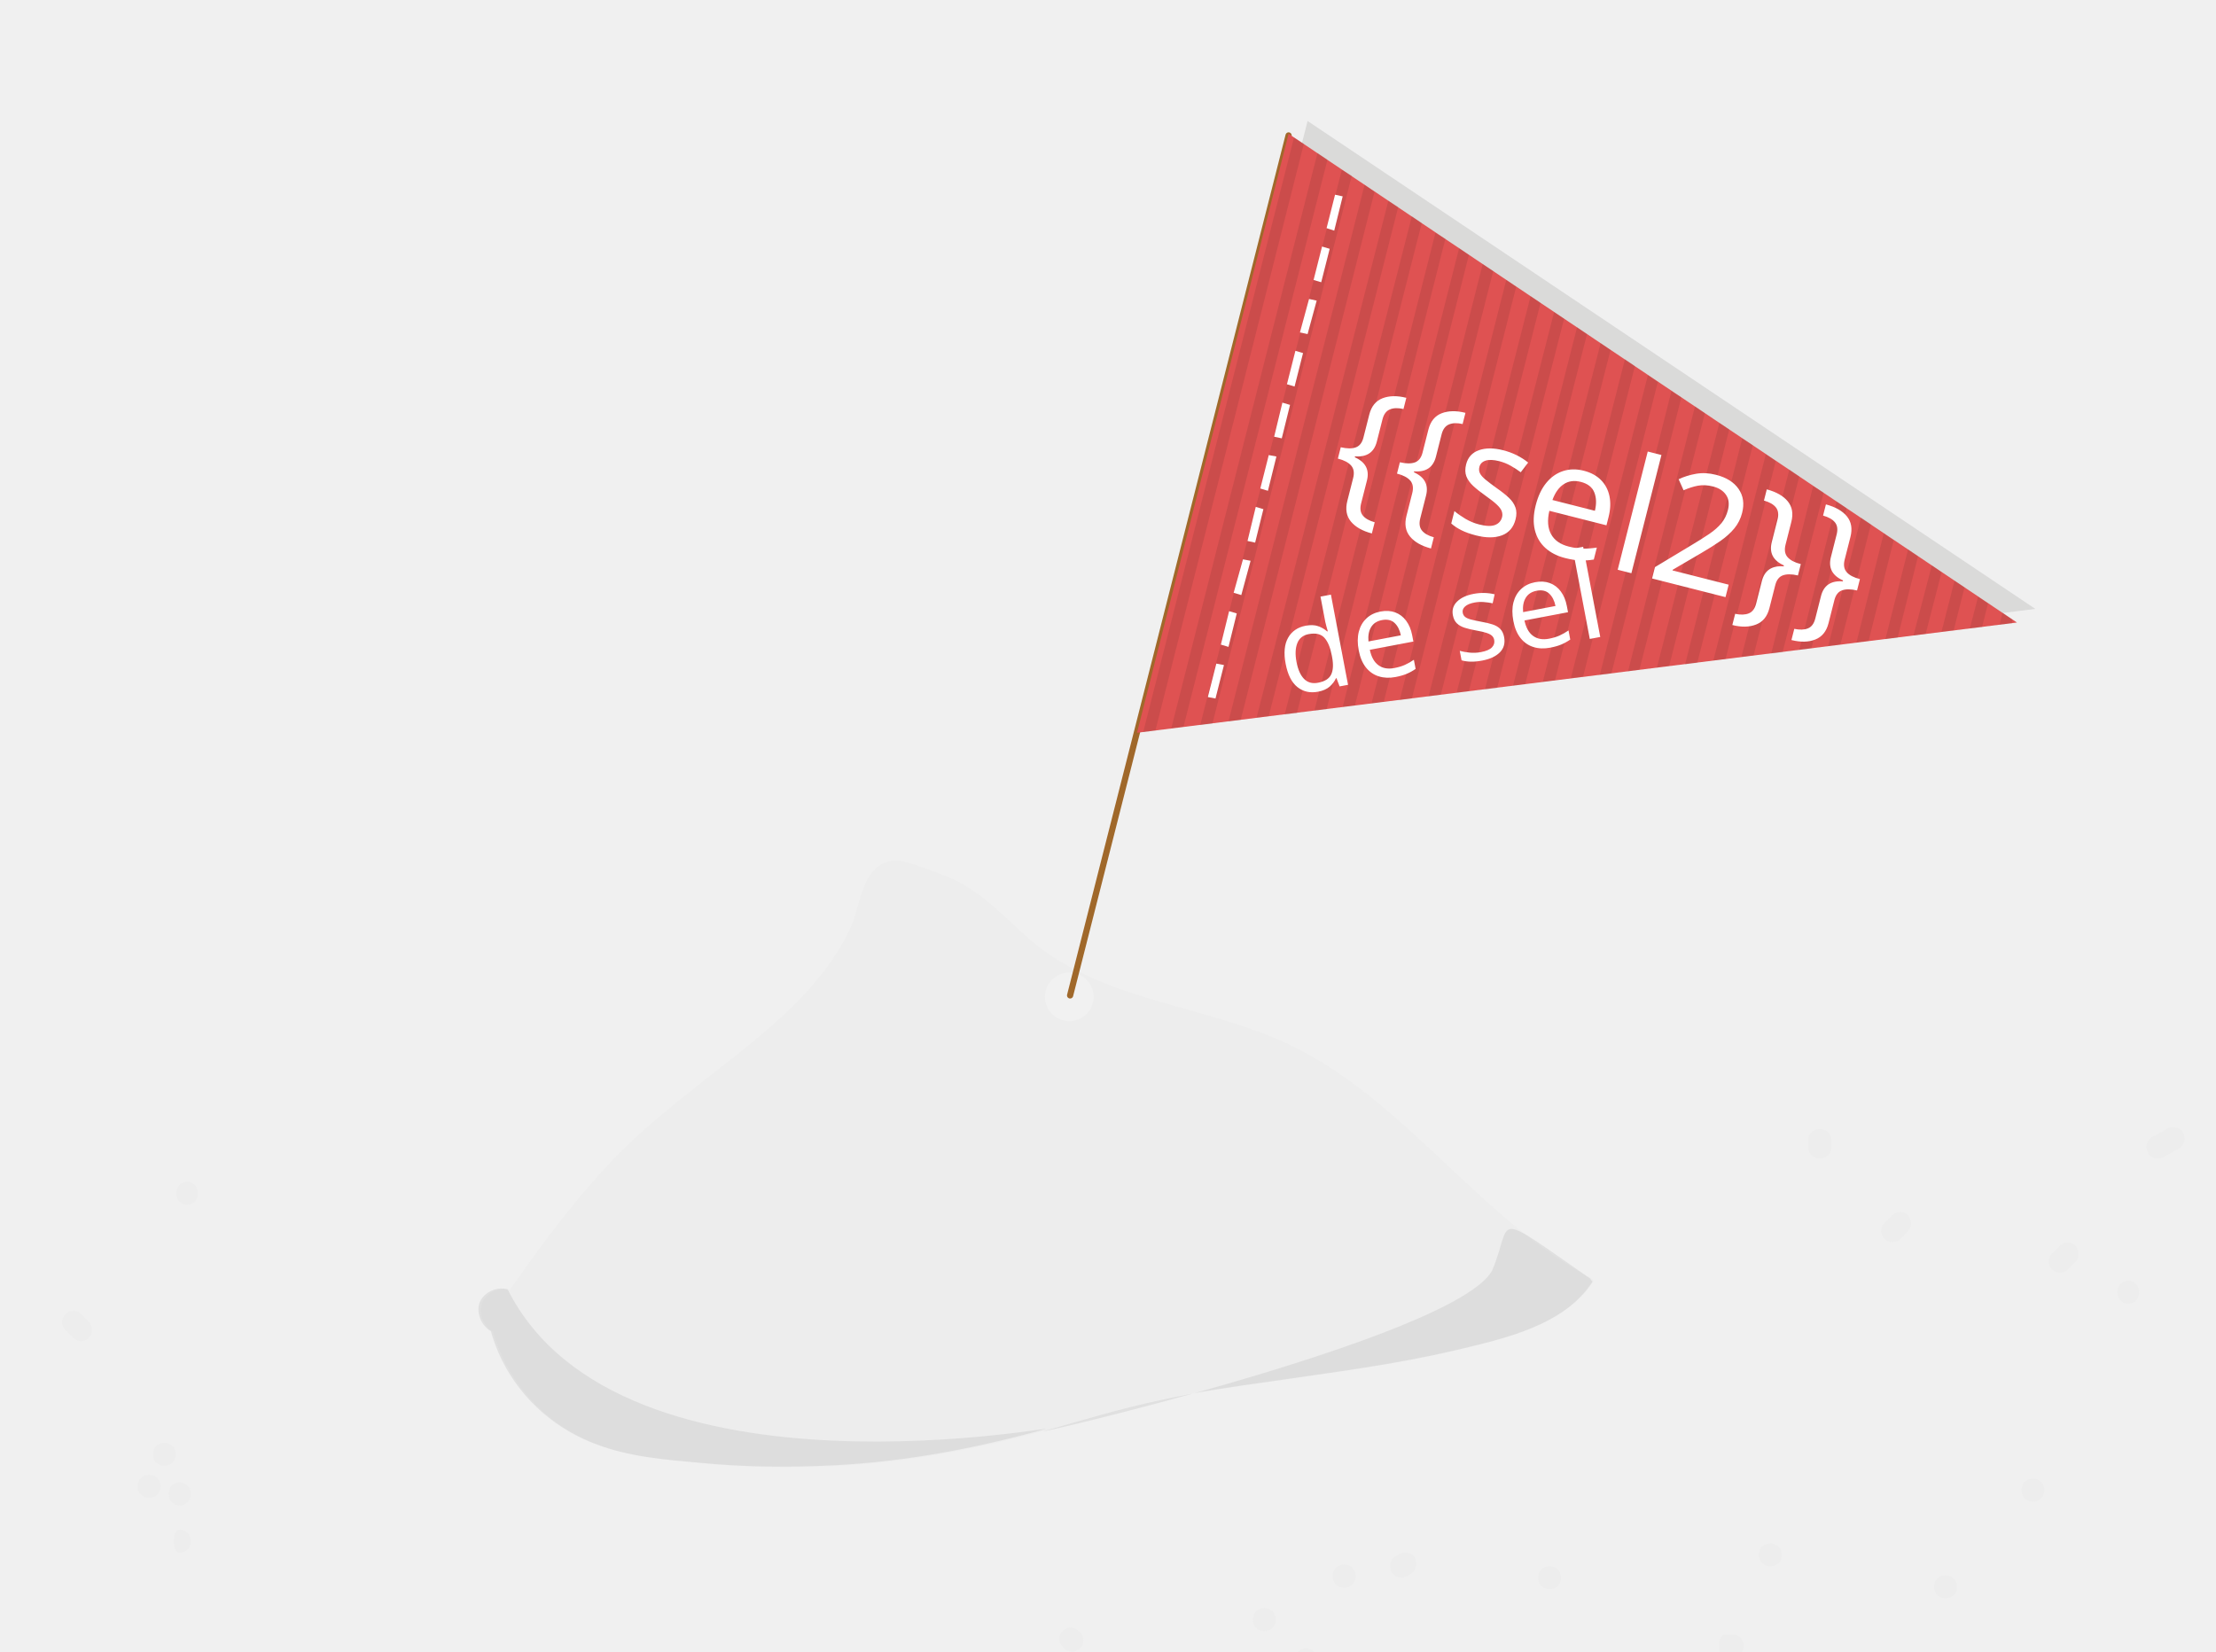
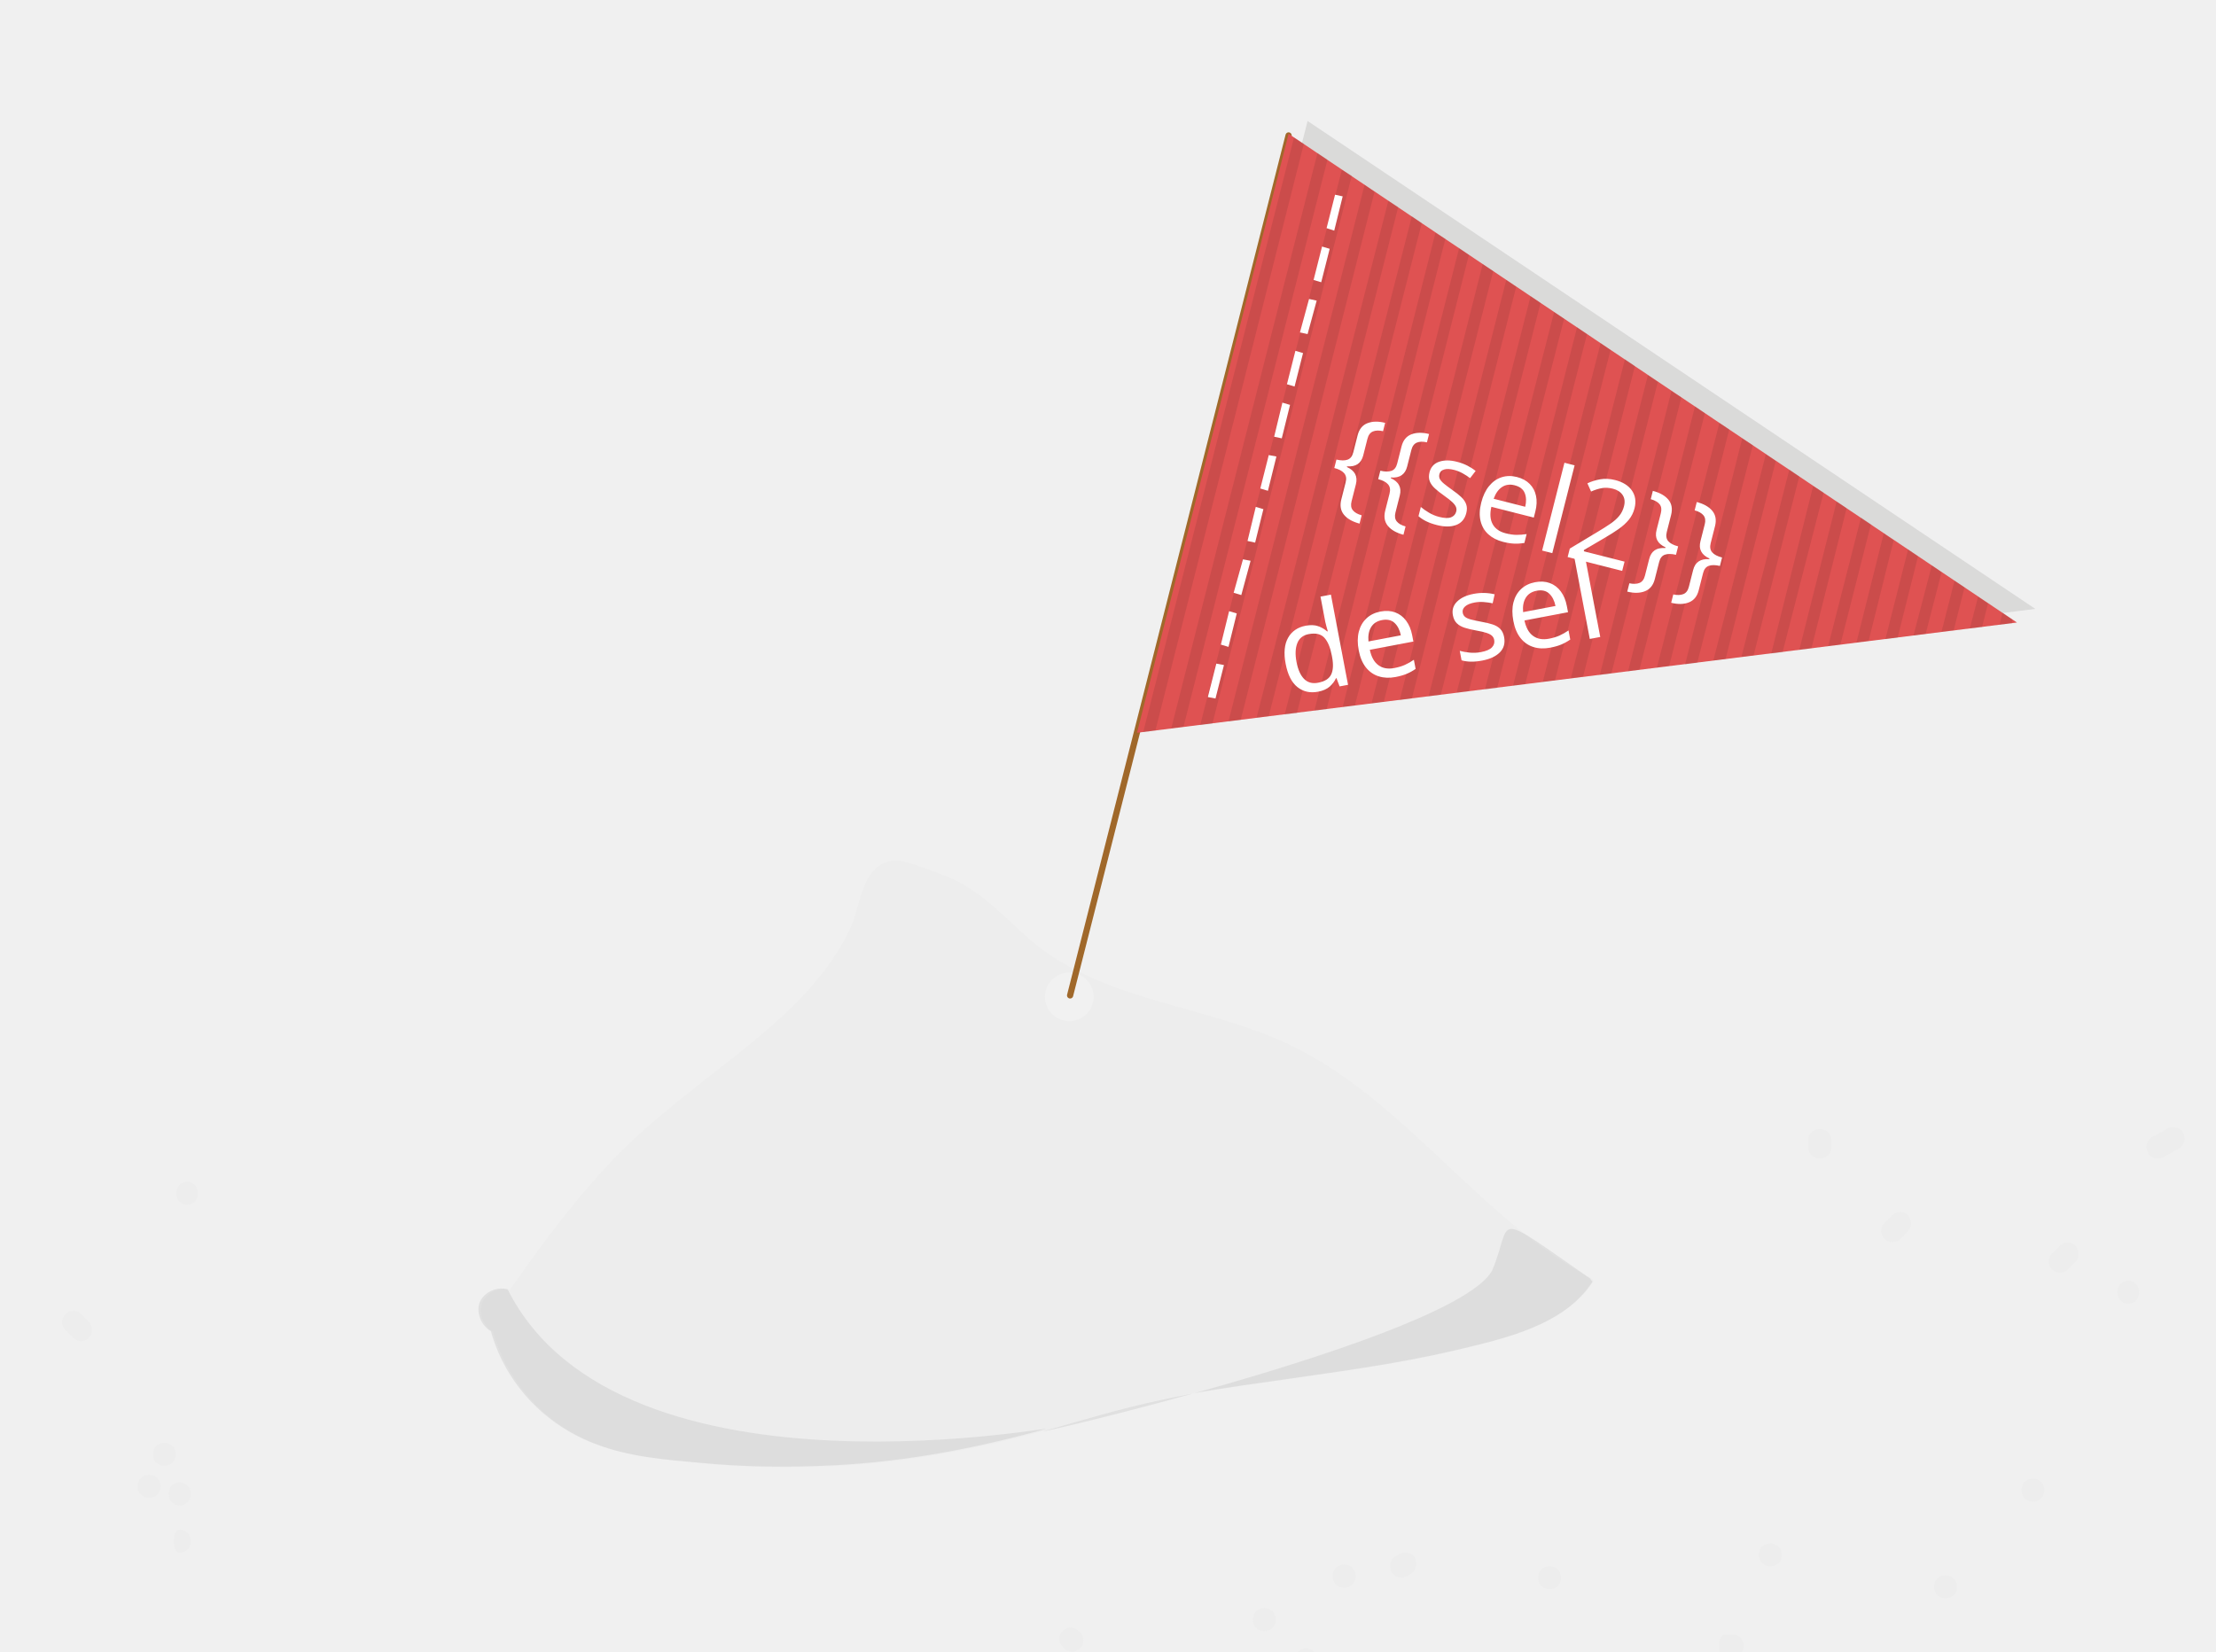
<svg xmlns="http://www.w3.org/2000/svg" xmlns:xlink="http://www.w3.org/1999/xlink" version="1.1" id="Calque_1" x="0px" y="0px" viewBox="103.4 0 1073.1 800" enable-background="new 103.4 0 1073.1 800" xml:space="preserve">
  <pattern x="0" y="800" width="41.1" height="27.5" patternUnits="userSpaceOnUse" id="SVGID_1_" viewBox="0 -27.7 41.1 27.5" overflow="visible">
    <g>
      <polygon fill="none" points="0,-0.1 41.1,-0.1 41.1,-27.7 0,-27.7   " />
      <g>
        <polygon fill="none" points="0,-27.7 41.1,-27.7 41.1,-0.1 0,-0.1    " />
        <path fill="#1B8EC1" d="M11.3-14.5c0,0.6,0.2,1.6,0.8,1.6c1.2,0.2,1.2,2.1,0,1.9c-1.4-0.2-2.3-1-2.7-2.1c0-0.2-0.6-0.2-0.6-0.4     c-0.6,0-1.6-0.4-1.6-1v-0.4c0-0.8,1.4-1.2,1.9-0.8c0.2-1,1-1.6,1.4-2.3c0.4-0.6,1.7-0.6,1.9,0.2l0.6,2.3     C13-14.1,11.6-13.7,11.3-14.5z" />
        <path fill="#1B8EC1" d="M31.6-12.7c-0.4,0.4-1,1-1.4,1.4c-0.2,0.2-0.6,0.4-1,0.2h-0.2c0,0.2-0.2,0.2-0.2,0.4     c-0.4,1.2-2.1,0.8-1.9-0.6c0-0.2,0.2-0.4,0.4-0.8c-0.6-0.8,0-1.9,1-1.6c0,0,0,0,0.2,0c0.6-0.4,1.4-0.8,2.3-0.8     C31.8-14.5,32.2-13.3,31.6-12.7z" />
        <path fill="#1B8EC1" d="M20.8-15.6C20.6-15.5,20.6-15.5,20.8-15.6c-0.4,0.6-1,0.8-1.4,0.4c-1,0-1.4-1.6-0.4-1.9     c0.2,0,0.4-0.2,0.4-0.2c0.8-1,1.4-2.1,2.3-2.9c0.8-0.8,1.7,0,1.6,1C23.1-17.6,22.1-16.2,20.8-15.6z" />
        <path fill="#1B8EC1" d="M23.3-9.8c-0.6,1.6-1.7,2.7-3.5,3.1c-0.6,0.2-1.7,0.2-2.1-0.4c-0.6-0.6-1-1.7-0.8-2.5     c0.2-1.2,1.9-1.2,1.9,0l0,0c1.9-0.4,1.9-0.8,2.9-1.4C22.5-11.2,23.5-10.8,23.3-9.8z" />
        <path fill="#1B8EC1" d="M10.9-3.2c-0.4,0.2-0.6,0-1,0c0,0.2,0,0.2,0,0.4C9.7-1.7,7.8-1.7,8-2.8C8-3.6,8.4-4.2,8.5-5     c0-0.4,0.2-0.6,0.4-0.6c0.6-0.8,1.6-1.4,2.5-1.4c0.8-0.2,1.4,0.4,1.2,1.2C12.6-4.6,12-3.6,10.9-3.2z" />
        <path fill="#1B8EC1" d="M19.6-2.8C19-4.8,16.9-5,15.5-4c-0.8,0.6-1.4,1-1.7,1.9c-0.2,0.4,0,1,0.4,1.4c0.2,0.4,0.6,0.6,1,0.6     C16.5-0.3,20.2-0.5,19.6-2.8z" />
        <path fill="#1B8EC1" d="M27.2-4.6c-0.2-0.2-0.6-0.4-1-0.2c-1.4,0.4-3.3,1.4-2.9,3.1c0.4,1.4,2.1,2.3,3.1,1.2l0.2-0.2     c0.2,0,0.4,0,0.6-0.4C28.1-2.3,28.1-3.6,27.2-4.6z" />
        <path fill="#1B8EC1" d="M40.9-12.7c-1.4,1.7-2.7,3.5-4.3,5c-0.8,1-2.1-0.4-1.4-1.4c1.4-1.7,2.7-3.5,4.3-5     C40.4-15.1,41.7-13.7,40.9-12.7z" />
        <path fill="#1B8EC1" d="M35.7-19.1c-1,0.6-1.9,0.8-2.9,0.8c0,0.6-0.4,1.2-1.2,1c-0.8-0.2-1.6-0.8-1.9-1.6c-0.2-0.2-0.2-0.8,0-1     c1.4-2.1,4.5-2.5,6.4-0.8C36.5-20.1,36.3-19.3,35.7-19.1z" />
        <path fill="#1B8EC1" d="M21.2-25.9c-1.7,0.8-3.5,1.2-5.2,1.2l0,0l0,0c-0.2,0-0.4,0-0.4,0c-0.8,0-1.4-0.8-1-1.4     c0.8-1.2,2.1-1.7,3.5-1.4c0.4,0,0.6,0.2,0.6,0.6c0.6-0.2,1-0.4,1.6-0.6C21.3-28.1,22.3-26.3,21.2-25.9z" />
        <path fill="#1B8EC1" d="M5.1-13.5l-0.2,0.2c-0.2,1.2-1,2.1-2.1,2.7l0,0c0.4,1-1.2,1.9-1.7,0.8c-0.6-1.6-1.4-3.3-0.8-5.2     c0.4-1.6,1.9-2.5,3.5-2.3c1.4,0.2,1.6,2.1,1.6,3.3C5.2-13.9,5.2-13.7,5.1-13.5z" />
      </g>
    </g>
  </pattern>
  <g>
    <g>
      <path fill="#EDEDED" d="M874.1,619.2c-53.8-28.8-88.1-83.3-142.3-111.3c-27.3-14-57.9-18.8-86.6-29.1    c-15.1-5.5-29.9-12.5-42.4-23.2c-12.5-10.7-22.5-22.5-38-29.9c-6.6-2.9-13.3-5.2-19.9-7.4c-4.8-1.5-9.2-2.6-14,0    c-9.6,4.4-11.4,20.3-14.7,28.8c-10.3,24.3-30.6,43.1-50.5,59.3c-21,17-43.1,32.8-62.3,52c-19.9,20.3-36.9,43.1-53.1,66.3    c-4.4-1.1-9.2,0.4-12.2,4.1c-4.1,5.2-1.1,13.3,4.1,16.2c7,25.1,25.8,45.3,50.5,54.6c16.2,6.3,34.3,7.7,51.2,9.2    c18.8,1.8,37.6,2.2,56.4,1.5c37.2-1.1,73.7-7.7,109.8-17.7c18.4-5.2,36.5-10.7,55.3-14.7c18.1-4.1,36.1-6.6,54.6-9.2    c29.9-4.4,59.7-8.1,89.2-15.1c22.9-5.5,52.3-11.8,66-33.2C874.8,620.3,874.5,619.2,874.1,619.2z" />
      <pattern id="SVGID_2_" xlink:href="#SVGID_1_" patternTransform="matrix(2.3661 0 0 -2.3661 -573.395 -17201.172)">
		</pattern>
      <path opacity="9.000000e-02" fill="url(#SVGID_2_)" enable-background="new    " d="M875.6,619.2    c-53.8-28.8-88.1-83.3-142.3-111.3c-27.3-14-57.9-18.8-86.6-29.1c-15.1-5.5-29.9-12.5-42.4-23.2c-12.5-10.7-22.5-22.5-38-29.9    c-6.6-2.9-13.3-5.2-19.9-7.4c-4.8-1.5-9.2-2.6-14,0c-9.6,4.4-11.4,20.3-14.7,28.8c-10.3,24.3-30.6,43.1-50.5,59.3    c-21,17-43.1,32.8-62.3,52c-19.9,20.3-36.9,43.1-53.1,66.3c-4.4-1.1-9.2,0.4-12.2,4.1c-4.1,5.2-1.1,13.3,4.1,16.2    c7,25.1,25.8,45.3,50.5,54.6c16.2,6.3,34.3,7.7,51.2,9.2c18.8,1.8,37.6,2.2,56.4,1.5c37.2-1.1,73.7-7.7,109.8-17.7    c18.4-5.2,36.5-10.7,55.3-14.7c18.1-4.1,36.1-6.6,54.6-9.2c29.9-4.4,59.7-8.1,89.2-15.1c22.9-5.5,52.3-11.8,66-33.2    C876.3,620.3,876.3,619.2,875.6,619.2z" />
      <path opacity="7.000000e-02" enable-background="new    " d="M349.2,624.4c-4.4-1.1-9.2,0.4-12.2,4.1c-4.1,5.2-1.1,13.3,4.1,16.2    c7,25.1,25.8,45.3,50.5,54.6c16.2,6.3,34.3,7.7,51.2,9.2c18.8,1.8,37.6,2.2,56.4,1.5c37.2-1.1,73.7-7.7,109.8-17.7    C627.5,687.8,404.1,733.9,349.2,624.4z" />
      <path opacity="7.000000e-02" enable-background="new    " d="M873.4,619.2c-49.4-34.3-36.9-28.4-47.5-3.7    c-18.8,32.8-233.3,82.2-216.4,77.4c18.4-5.2,36.5-10.7,55.3-14.7c18.1-4.1,36.1-6.6,54.6-9.2c29.9-4.4,59.7-8.1,89.2-15.1    c22.9-5.5,52.3-11.8,66-33.2C874.1,620.3,873.7,619.6,873.4,619.2z" />
    </g>
    <path fill="#EDEDED" d="M547.1,838.5c-2.2-2.2-5.5-2.2-7.7,0l-0.7,0.7c-2.2,2.2-2.2,5.5,0,7.7c2.2,2.2,5.5,2.2,7.7,0   c0.4-0.4,0.7-0.7,0.7-0.7C549.3,844.1,549.3,840.8,547.1,838.5z" />
    <path fill="#EDEDED" d="M584.7,806.5L584.7,806.5c-7.4,0-7.4,11.1,0,11.1l0,0C591.7,817.5,591.7,806.5,584.7,806.5z" />
    <path fill="#EDEDED" d="M626.4,790.6l-0.7-0.7c-2.2-2.2-5.5-2.2-7.7,0c-2.2,2.2-2.2,5.5,0,7.7c0.4,0.4,0.7,0.7,0.7,0.7   c2.2,2.2,5.5,2.2,7.7,0C628.6,796.2,628.6,792.8,626.4,790.6z" />
    <path fill="#EDEDED" d="M710.1,784.4L710.1,784.4c0,7.4,11.1,7.4,11.1,0l0,0C721.1,777,710.1,777,710.1,784.4z" />
    <path fill="#EDEDED" d="M754.3,757.8c-7.4,0-7.4,11.1,0,11.1S761.7,757.8,754.3,757.8z" />
    <path fill="#EDEDED" d="M788.6,754.5c-1.5-2.6-4.8-3.3-7.7-1.8c-0.7,0.4-1.1,0.7-1.8,1.1c-2.6,1.5-3.3,5.2-1.8,7.7   c1.5,2.6,4.8,3.3,7.7,1.8c0.7-0.4,1.1-0.7,1.8-1.1C788.9,760.8,790,757.1,788.6,754.5z" />
    <path fill="#EDEDED" d="M735.9,798.4c-7,0-7,11.1,0,11.1C742.9,809.4,742.9,798.4,735.9,798.4z" />
    <path fill="#EDEDED" d="M853.8,758.6c-7.4,0-7.4,11.1,0,11.1S861.2,758.6,853.8,758.6z" />
    <path fill="#EDEDED" d="M183,698.8c-7.4,0-7.4,11.1,0,11.1S190.3,698.8,183,698.8z" />
    <path fill="#EDEDED" d="M190.3,718L190.3,718c-7,0-7,11.1,0,11.1l0,0C197.7,729.1,197.7,718,190.3,718z" />
    <path fill="#EDEDED" d="M175.6,714.3L175.6,714.3c-7.4,0-7.4,11.1,0,11.1l0,0C183,725.4,183,714.3,175.6,714.3z" />
    <path fill="#EDEDED" d="M190.3,740.9c-3.7,0-3.7,11.1,0,11.1C197.7,751.9,197.7,740.9,190.3,740.9z" />
    <path fill="#EDEDED" d="M407.8,887.6L407.8,887.6c-7.4,0-7.4,11.1,0,11.1l0,0C415.2,898.6,415.2,887.6,407.8,887.6z" />
    <path fill="#EDEDED" d="M241.9,903.4c-7,0-7,11.1,0,11.1S248.9,903.4,241.9,903.4z" />
    <path fill="#EDEDED" d="M359.9,852.2c-1.5-2.6-4.8-3.3-7.7-1.8c-0.4,0.4-0.7,0.4-1.1,0.7c-2.6,1.5-3.3,5.2-1.8,7.7   c1.5,2.6,4.8,3.3,7.7,1.8c0.4-0.4,0.7-0.4,1.1-0.7C360.6,858.4,361.4,854.8,359.9,852.2z" />
    <path fill="#EDEDED" d="M496.3,807.6c-7.4,0-7.4,11.1,0,11.1C503.6,818.6,503.6,807.6,496.3,807.6z" />
    <path fill="#EDEDED" d="M942.3,791.7h-3.7c-3.7,0-3.7,11.1,0,11.1h3.7C949.7,802.8,949.7,791.7,942.3,791.7z" />
    <path fill="#EDEDED" d="M960.7,747.5L960.7,747.5c-7.4,0-7.4,11.1,0,11.1l0,0C968.1,758.6,968.1,747.5,960.7,747.5z" />
    <path fill="#EDEDED" d="M1058.8,859.2c-0.7-2.9-3.7-4.4-6.6-3.7c-2.9,0.7-5.2,2.9-5.9,5.9s0.7,5.9,3.7,6.6c2.2,0.7,5.2-0.4,6.3-2.6   C1058.4,864,1059.5,861.4,1058.8,859.2z" />
    <path fill="#EDEDED" d="M1045.5,763c-7.4,0-7.4,11.1,0,11.1C1052.9,774,1052.9,763,1045.5,763z" />
    <path fill="#EDEDED" d="M1082.3,721.7L1082.3,721.7c0,7.4,11.1,7.4,11.1,0l0,0C1093.4,714.3,1082.3,714.3,1082.3,721.7z" />
    <path fill="#EDEDED" d="M153.5,826.7c-7,0-7,11.1,0,11.1C160.5,837.8,160.5,826.7,153.5,826.7z" />
    <path fill="#EDEDED" d="M-1.3,800.9c-7,0-7,11.1,0,11.1S5.7,800.9-1.3,800.9z" />
    <path fill="#EDEDED" d="M-5,718h-7.4c-7,0-7,11.1,0,11.1H-5C2,729.1,2,718-5,718z" />
    <path fill="#EDEDED" d="M98.2,719.9c-7,0-7,11.1,0,11.1C105.2,730.9,105.2,719.9,98.2,719.9z" />
    <path fill="#EDEDED" d="M102.2,798.7l-3.7-3.7c-2.2-2.2-5.5-2.2-7.7,0c-2.2,2.2-2.2,5.5,0,7.7c1.1,1.1,2.6,2.6,3.7,3.7   c2.2,2.2,5.5,2.2,7.7,0C104.1,804.6,104.1,800.9,102.2,798.7z" />
    <path fill="#EDEDED" d="M42.9,714.3h-3.7c-7,0-7,11.1,0,11.1h3.7C49.9,725.4,49.9,714.3,42.9,714.3z" />
    <path fill="#EDEDED" d="M146.5,640.2l-3.7-3.7c-2.2-2.2-5.5-2.2-7.7,0c-2.2,2.2-2.2,5.5,0,7.7c1.1,1.1,2.6,2.6,3.7,3.7   c2.2,2.2,5.5,2.2,7.7,0C148.3,646.1,148.3,642.4,146.5,640.2z" />
    <path fill="#EDEDED" d="M1134,620.3c-7,0-7,11.1,0,11.1C1141,631.4,1141,620.3,1134,620.3z" />
    <path fill="#EDEDED" d="M979.1,552.1v3.7c0,7,11.1,7,11.1,0v-3.7C990.2,545.1,979.1,545.1,979.1,552.1z" />
    <path fill="#EDEDED" d="M1160.5,548.5c-1.5-2.6-4.8-3.3-7.7-1.8c-2.6,1.5-4.8,2.6-7.4,4.1c-2.6,1.5-3.3,5.2-1.8,7.7   c1.5,2.6,4.8,3.3,7.7,1.8c2.6-1.5,4.8-2.6,7.4-4.1S1162,551,1160.5,548.5z" />
    <path fill="#EDEDED" d="M1027.4,588.6c-2.2-2.2-5.5-2.2-7.7,0l-3.7,3.7c-2.2,2.2-2.2,5.5,0,7.7c2.2,2.2,5.5,2.2,7.7,0   c1.1-1.1,2.6-2.6,3.7-3.7C1029.3,594.5,1029.3,590.8,1027.4,588.6z" />
    <path fill="#EDEDED" d="M1108.5,603.4c-2.2-2.2-5.5-2.2-7.7,0l-3.7,3.7c-2.2,2.2-2.2,5.5,0,7.7c2.2,2.2,5.5,2.2,7.7,0   c1.1-1.1,2.6-2.6,3.7-3.7C1110.4,609.3,1110.4,605.6,1108.5,603.4z" />
    <path fill="#EDEDED" d="M50.3,624c-7,0-7,11.1,0,11.1S57.3,624,50.3,624z" />
    <path fill="#EDEDED" d="M-71.4,673.8h-3.7c-7,0-7,11.1,0,11.1h3.7C-64.4,684.8-64.4,673.8-71.4,673.8z" />
    <path fill="#EDEDED" d="M-200.4,683c-7,0-7,11.1,0,11.1S-193.4,683-200.4,683z" />
    <path fill="#EDEDED" d="M194,572.4c-7,0-7,11.1,0,11.1S201,572.4,194,572.4z" />
    <path fill="#EDEDED" d="M1233.5,613c-7,0-7,11.1,0,11.1C1240.5,624,1240.5,613,1233.5,613z" />
    <path fill="#EDEDED" d="M1336.7,684.8h-3.7c-7,0-7,11.1,0,11.1h3.7C1343.7,695.9,1343.7,684.8,1336.7,684.8z" />
    <path fill="#EDEDED" d="M1251.9,878.4c-7,0-7,11.1,0,11.1C1258.9,889.4,1258.9,878.4,1251.9,878.4z" />
    <path fill="#EDEDED" d="M798.5,911.5c-7,0-7,11.1,0,11.1C805.5,922.6,805.5,911.5,798.5,911.5z" />
    <path fill="#EDEDED" d="M606.9,920.7v3.7c0,7,11.1,7,11.1,0v-3.7C617.9,913.7,606.9,913.7,606.9,920.7z" />
  </g>
  <g>
    <circle opacity="0.2" fill="#FFFFFF" enable-background="new    " cx="621.2" cy="482.8" r="11.8" />
    <line fill="none" stroke="#A0682A" stroke-width="3" stroke-linecap="round" stroke-miterlimit="10" x1="727.4" y1="65.6" x2="621.6" y2="482.1" />
    <g>
      <polygon opacity="0.1" fill="#12100B" enable-background="new    " points="1089,294.9 662.9,348.7 736.6,58.6   " />
      <polygon fill="#DF5252" points="1080.1,301.5 654,354.9 727.4,64.8   " />
      <polygon opacity="0.1" fill="#12100B" enable-background="new    " points="980.6,314 974.7,314.8 992.8,242.9 997.6,246.2   " />
      <polygon opacity="0.1" fill="#12100B" enable-background="new    " points="966.6,315.9 961.1,316.6 981.4,235.5 986.5,238.5       " />
      <polygon opacity="0.1" fill="#12100B" enable-background="new    " points="952.6,317.3 946.7,318.1 969.9,227.4 974.7,230.7       " />
      <polygon opacity="0.1" fill="#12100B" enable-background="new    " points="939,319.2 933.1,319.9 958.5,220 963.3,223.3   " />
      <polygon opacity="0.1" fill="#12100B" enable-background="new    " points="925.3,321 919.4,321.8 947.1,212.3 952.2,215.6   " />
      <polygon opacity="0.1" fill="#12100B" enable-background="new    " points="911.7,322.5 905.8,323.2 936,204.9 940.8,207.9   " />
      <polygon opacity="0.1" fill="#12100B" enable-background="new    " points="897.3,324.3 891.8,325.1 924.2,196.8 929,200.1   " />
      <polygon opacity="0.1" fill="#12100B" enable-background="new    " points="883.7,326.2 878.1,326.9 912.8,189.4 917.6,192.4       " />
      <polygon opacity="0.1" fill="#12100B" enable-background="new    " points="1077.6,301.9 1071.7,302.6 1073.1,296.7 1077.9,300       " />
      <polygon opacity="0.1" fill="#12100B" enable-background="new    " points="1063.2,303.7 1057.3,304.4 1061.3,289 1066.1,292.3       " />
      <polygon opacity="0.1" fill="#12100B" enable-background="new    " points="1049.5,305.2 1043.6,305.9 1049.9,281.2 1054.7,284.5       " />
      <polygon opacity="0.1" fill="#12100B" enable-background="new    " points="1035.9,307 1030,307.8 1038.9,273.8 1043.6,277.2       " />
      <polygon opacity="0.1" fill="#12100B" enable-background="new    " points="1022.3,308.9 1016.4,309.6 1027.4,266.1 1032.2,269.4       " />
      <polygon opacity="0.1" fill="#12100B" enable-background="new    " points="1008.3,310.3 1002.4,311.1 1015.6,258.4 1020.4,261.7       " />
      <polygon opacity="0.1" fill="#12100B" enable-background="new    " points="994.6,312.2 988.7,312.9 1004.6,250.6 1009.4,253.9       " />
      <polygon opacity="0.1" fill="#12100B" enable-background="new    " points="759.5,341.7 753.6,342.4 810,120.1 814.7,123.5   " />
      <polygon opacity="0.1" fill="#12100B" enable-background="new    " points="745.8,343.5 739.9,344.2 798.5,112.8 803.3,115.7       " />
      <polygon opacity="0.1" fill="#12100B" enable-background="new    " points="731.4,345.4 725.5,346.1 787.1,104.7 791.9,108   " />
      <polygon opacity="0.1" fill="#12100B" enable-background="new    " points="717.8,346.8 711.9,347.6 775.7,97.3 780.5,100.2   " />
      <polygon opacity="0.1" fill="#12100B" enable-background="new    " points="704.2,348.7 698.3,349.4 764.2,89.5 769,92.9   " />
      <polygon opacity="0.1" fill="#12100B" enable-background="new    " points="690.5,350.5 684.6,351.2 753.2,82.2 758,85.1   " />
      <polygon opacity="0.1" fill="#12100B" enable-background="new    " points="676.5,352 670.6,352.7 741.4,74.1 746.2,77.4   " />
      <polygon opacity="0.1" fill="#12100B" enable-background="new    " points="662.9,353.8 657,354.6 730,66.7 734.8,69.6   " />
      <polygon opacity="0.1" fill="#12100B" enable-background="new    " points="870,327.7 864.1,328.4 901.4,181.7 906.2,185   " />
      <polygon opacity="0.1" fill="#12100B" enable-background="new    " points="856.4,329.5 850.5,330.2 890.3,173.9 895.1,177.3       " />
      <polygon opacity="0.1" fill="#12100B" enable-background="new    " points="842,331.3 836.1,332.1 878.5,166.2 883.3,169.5   " />
      <polygon opacity="0.1" fill="#12100B" enable-background="new    " points="828.4,333.2 822.5,333.9 867.1,158.5 871.9,161.8       " />
      <polygon opacity="0.1" fill="#12100B" enable-background="new    " points="814.7,334.7 808.8,335.4 856,151.1 860.8,154.4   " />
      <polygon opacity="0.1" fill="#12100B" enable-background="new    " points="801.1,336.5 795.2,337.2 844.6,143.4 849.4,146.7       " />
      <polygon opacity="0.1" fill="#12100B" enable-background="new    " points="787.1,338.3 781.2,339.1 832.8,135.6 837.6,138.9       " />
      <polygon opacity="0.1" fill="#12100B" enable-background="new    " points="773.5,339.8 767.6,340.6 821.4,127.9 826.5,131.2       " />
      <polygon fill="#FFFFFF" points="688.3,337.6 692,338.3 696.1,322.1 692.4,321.4   " />
      <polygon fill="#FFFFFF" points="694.6,312.2 698.3,313.3 702.3,297.1 698.6,296   " />
      <polygon fill="#FFFFFF" points="700.8,287.1 704.5,288.2 709,271.6 705.3,270.9   " />
      <polygon fill="#FFFFFF" points="707.5,262 711.2,262.8 715.2,246.6 711.5,245.5   " />
      <polygon fill="#FFFFFF" points="713.7,236.6 717.4,237.7 721.5,221.1 717.8,220.4   " />
      <polygon fill="#FFFFFF" points="720.4,211.5 724.1,212.3 728.1,196.1 724.4,195   " />
      <polygon fill="#FFFFFF" points="726.6,186.1 730.3,187.2 734.4,171 730.7,169.9   " />
      <polygon fill="#FFFFFF" points="732.9,161 736.6,161.8 741,145.6 737.3,144.8   " />
      <polygon fill="#FFFFFF" points="739.5,135.6 743.2,136.7 747.3,120.5 743.6,119.4   " />
      <polygon fill="#FFFFFF" points="745.8,110.5 749.5,111.7 753.6,95.1 749.9,94.3   " />
      <g>
        <rect x="747.7" y="211.8" transform="matrix(-0.9692 -0.2462 0.2462 -0.9692 1634.505 685.1481)" fill="none" width="224.8" height="57.1" />
-         <text transform="matrix(0.9692 0.2462 -0.2463 0.9692 744.5329 239.8081)" fill="#FFFFFF" font-family="'NexaRustSlab-BlackShadow01'" font-size="77.732">{{sel2}}</text>
+         <text transform="matrix(0.9692 0.2462 -0.2463 0.9692 744.5329 239.8081)" fill="#FFFFFF" font-family="'helsinkiregular'" font-size="57.732">{{sel2}}</text>
      </g>
      <rect x="720.8" y="281.3" transform="matrix(-0.9825 0.1864 -0.1864 -0.9825 1661.141 452.822)" fill="none" width="176.9" height="46.4" />
-       <text transform="matrix(0.9825 -0.1864 0.1864 0.9825 725.7287 337.4465)" fill="#FFFFFF" font-family="'NexaRustScriptL-0'" font-size="58.496">de sel</text>
+       <text transform="matrix(0.9825 -0.1864 0.1864 0.9825 725.7287 337.4465)" fill="#FFFFFF" font-family="'Courgette'" font-size="58.496">de sel</text>
    </g>
  </g>
</svg>
